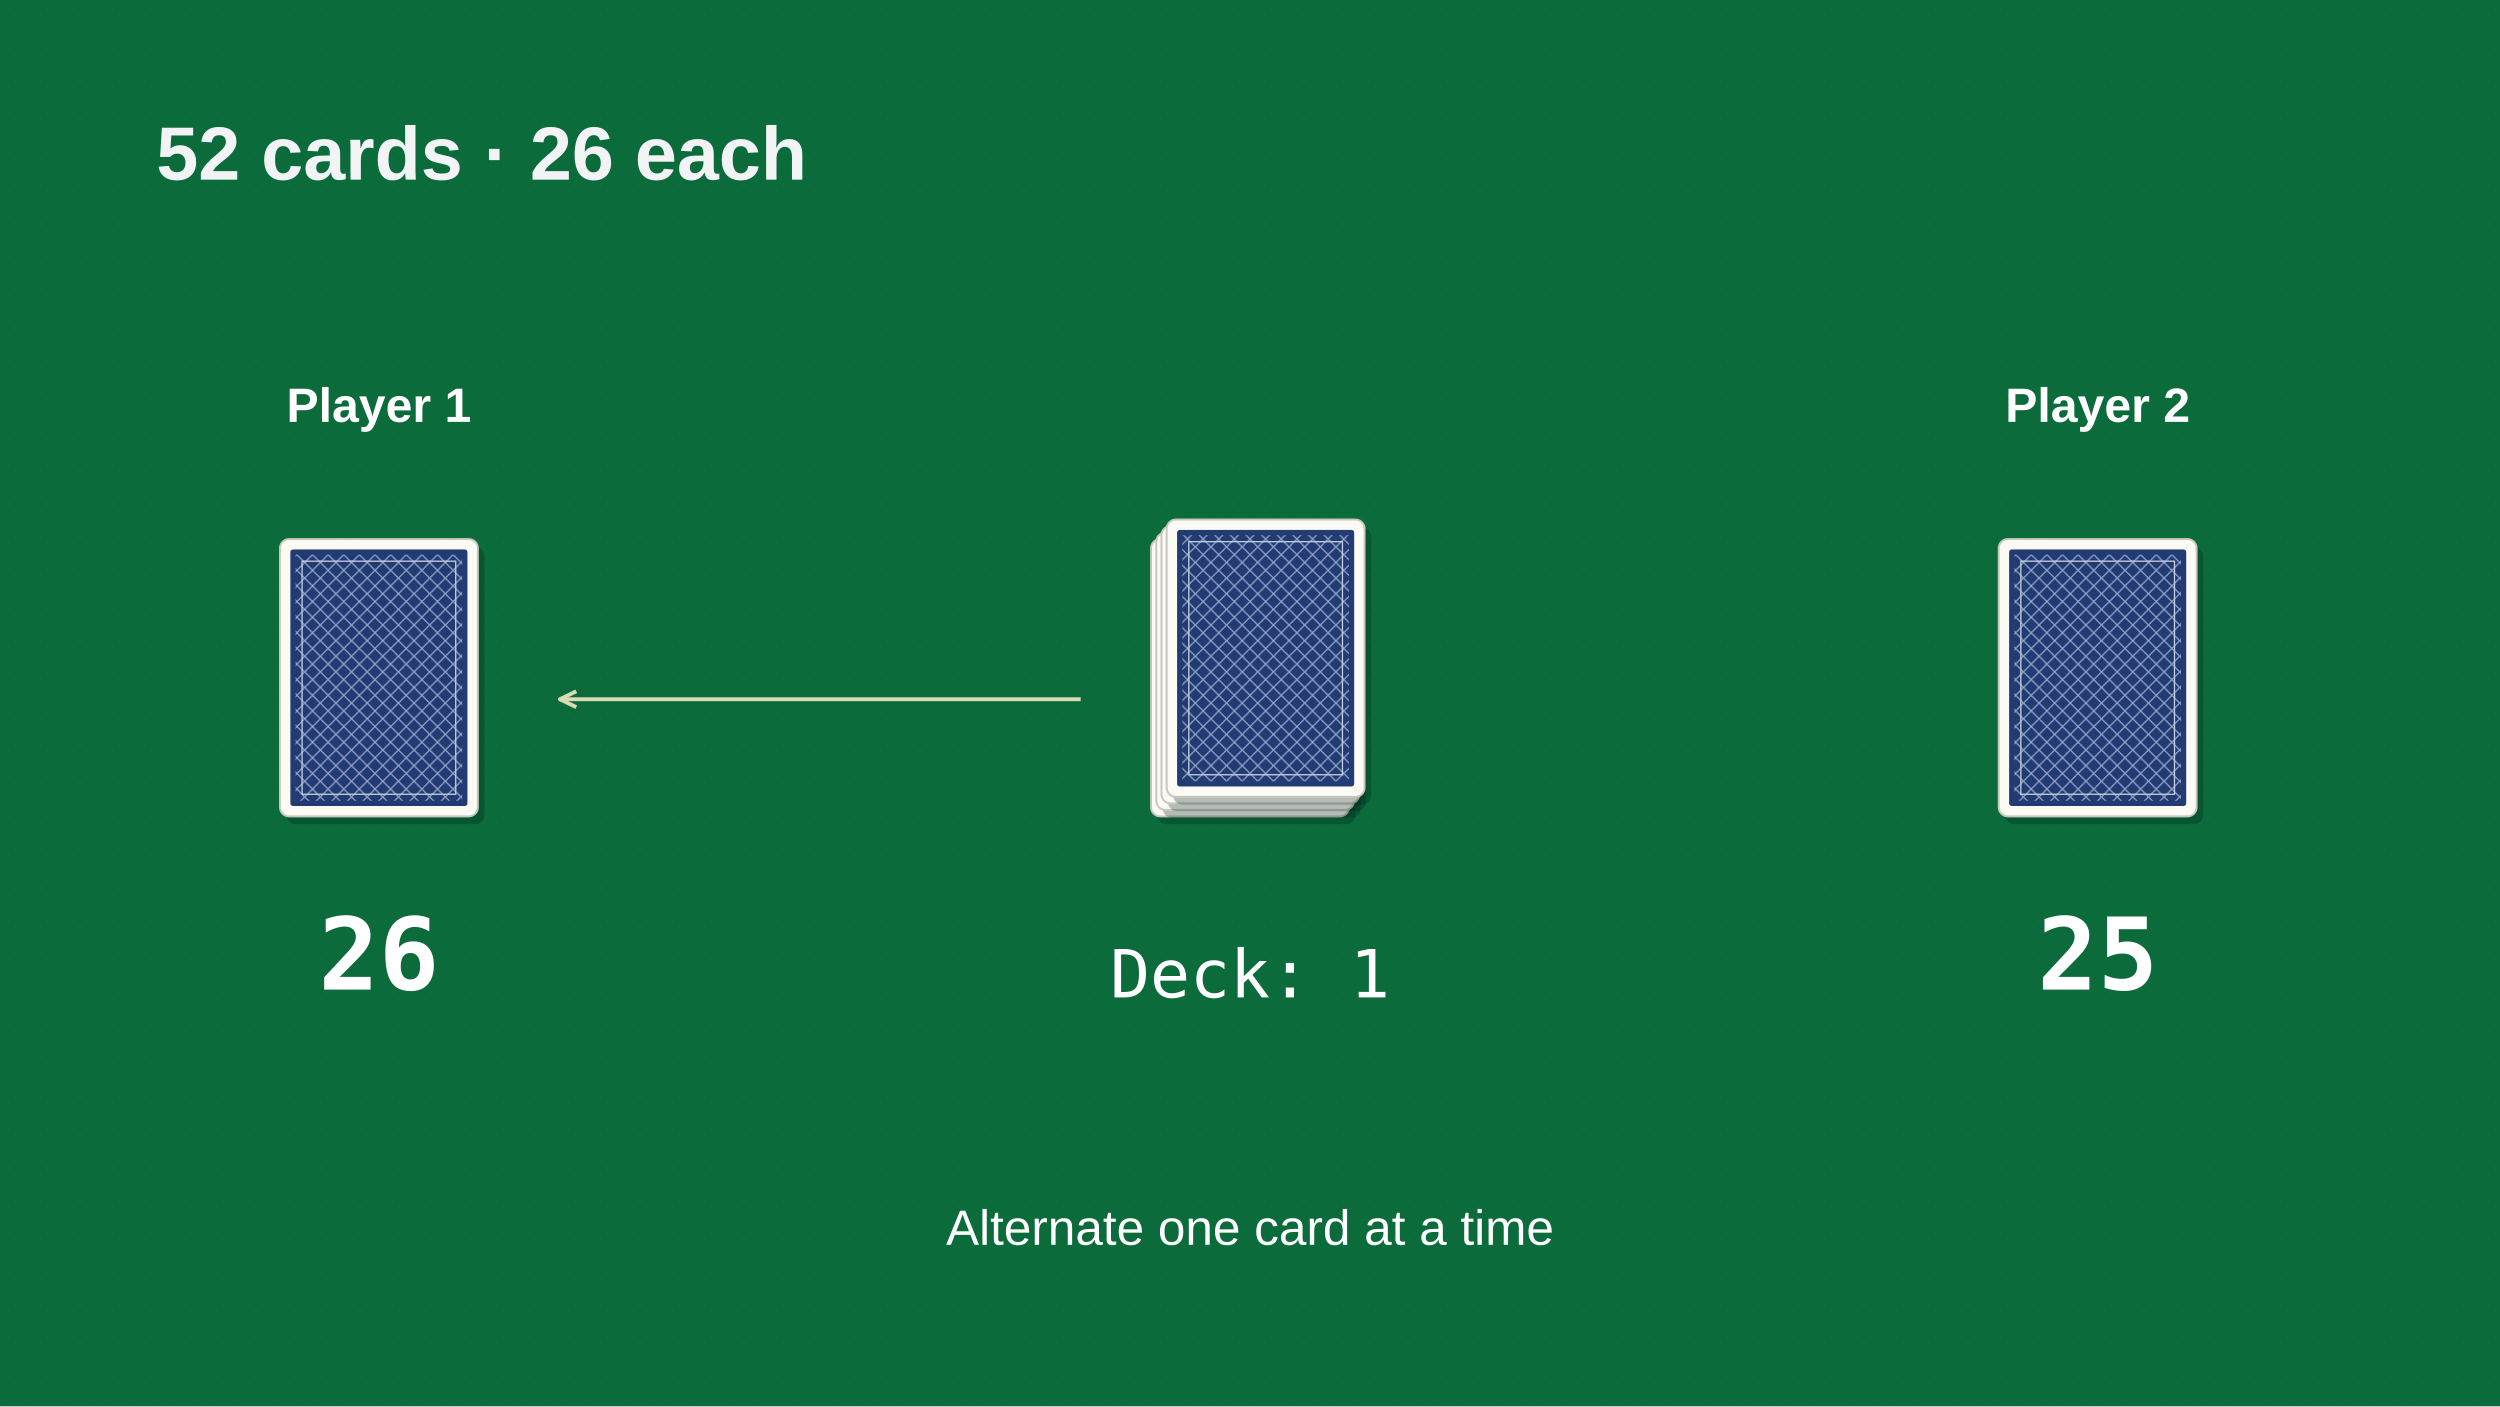
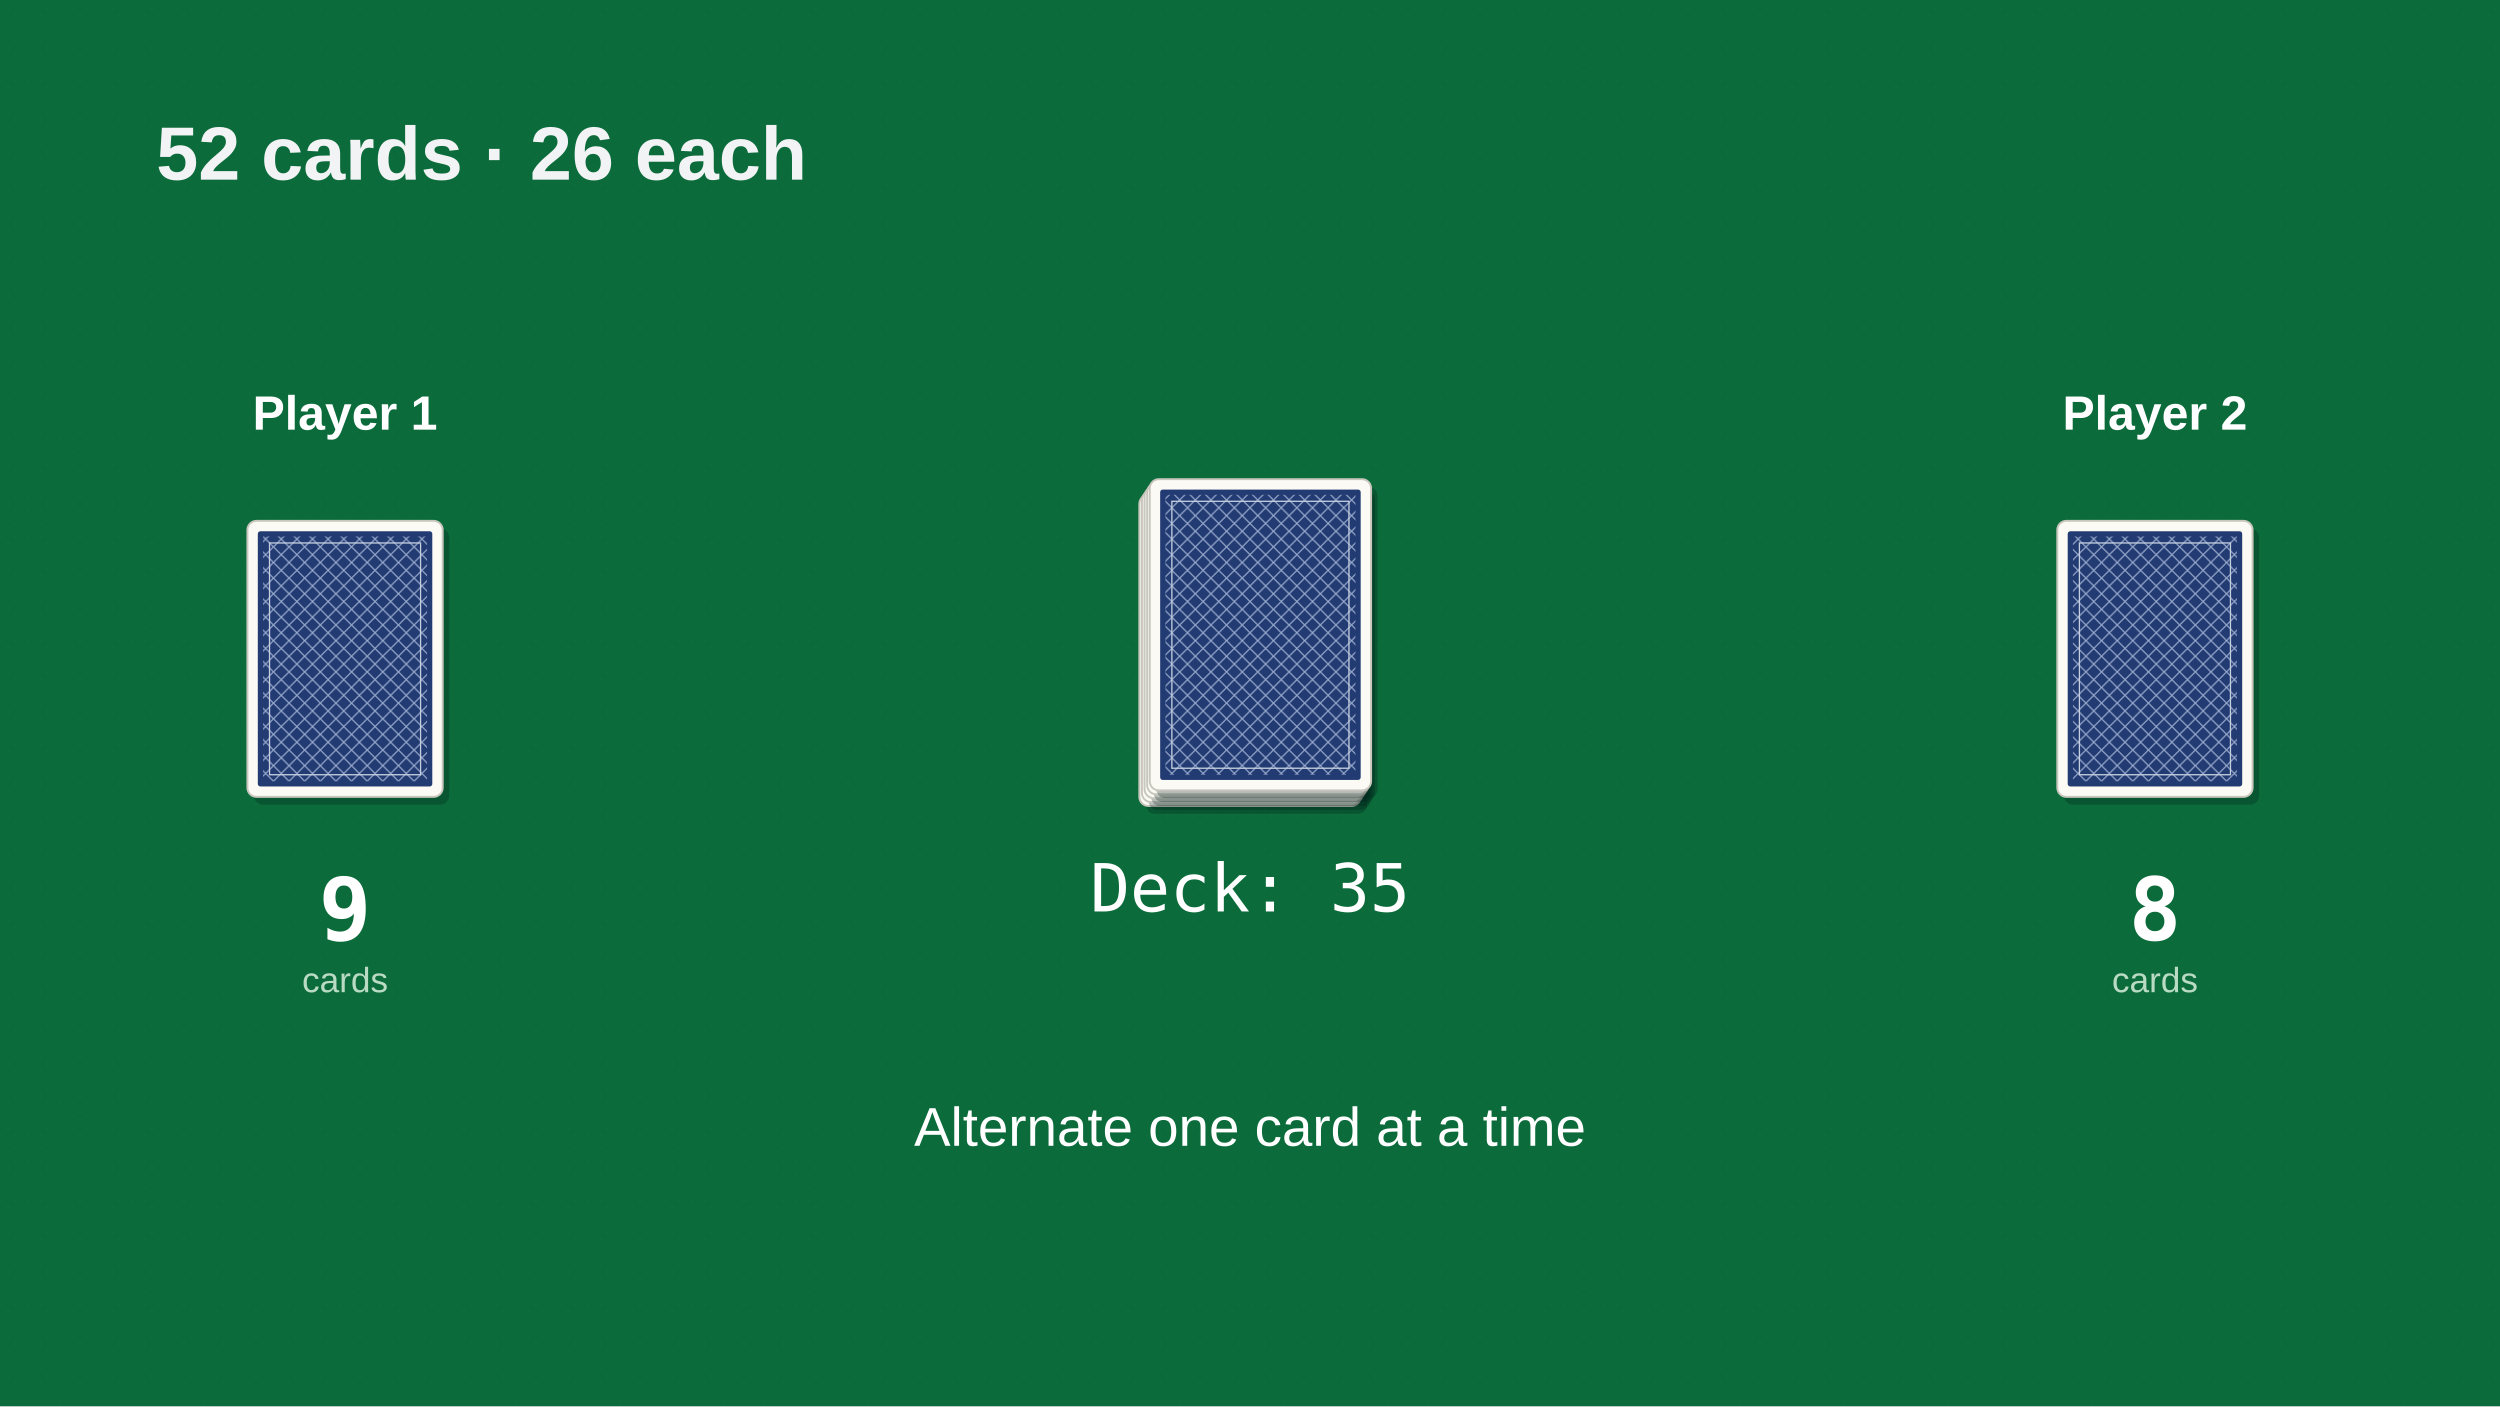
<svg xmlns="http://www.w3.org/2000/svg" width="1920" height="1080" viewBox="0 0 1920 1080" role="img">
  <defs>
    <pattern id="back" width="12" height="12" patternUnits="userSpaceOnUse">
      <path d="M0 6L6 0L12 6L6 12Z" fill="none" stroke="#8fa1c5" stroke-width="1" />
    </pattern>
    <pattern id="felt" width="10" height="10" patternUnits="userSpaceOnUse">
      <path d="M1 2h1M6 7h1" stroke="#ffffff" stroke-opacity=".035" />
    </pattern>
  </defs>
  <rect x="0.00" y="0.00" width="1920.00" height="1080.00" rx="0" fill="#0b6b3a" />
  <rect x="0.00" y="0.00" width="1920.00" height="1080.00" rx="0" fill="url(#felt)" />
  <text x="120.00" y="138.00" font-family="Liberation Sans" font-size="58" font-weight="700" fill="#f1f3f5" text-anchor="start" opacity="1" xml:space="preserve">52 cards · 26 each</text>
-   <text x="291.00" y="324.00" font-family="Liberation Sans" font-size="37" font-weight="700" fill="#fff" text-anchor="middle" opacity="1" xml:space="preserve">Player 1</text>
+   <text x="265.00" y="330.00" font-family="Liberation Sans" font-size="37" font-weight="700" fill="#ffffff" text-anchor="middle" opacity="1" xml:space="preserve">Player 1</text>
  <g opacity="1">
-     <rect x="220.00" y="420.00" width="152.00" height="213.00" rx="7" fill="#001e18" opacity="0.28" />
-     <rect x="215.00" y="414.00" width="152.00" height="213.00" rx="7" fill="#fbfaf4" stroke="#c9c7bd" stroke-width="1.5" />
-     <rect x="223.00" y="422.00" width="136.00" height="197.00" rx="2" fill="#223b72" />
-     <rect x="227.00" y="426.00" width="128.00" height="189.00" rx="0" fill="url(#back)" />
-     <rect x="232.00" y="431.00" width="118.00" height="179.00" rx="0" fill="none" stroke="#c5cfdf" stroke-width="1" />
+     <rect x="195.00" y="406.00" width="150.00" height="212.00" rx="7" fill="#001e18" opacity="0.28" />
+     <rect x="190.00" y="400.00" width="150.00" height="212.00" rx="7" fill="#fbfaf4" stroke="#c9c7bd" stroke-width="1.5" />
+     <rect x="198.00" y="408.00" width="134.00" height="196.00" rx="2" fill="#223b72" />
+     <rect x="202.00" y="412.00" width="126.00" height="188.00" rx="0" fill="url(#back)" />
+     <rect x="207.00" y="417.00" width="116.00" height="178.00" rx="0" fill="none" stroke="#c5cfdf" stroke-width="1" />
  </g>
-   <text x="291.00" y="760.00" font-family="DejaVu Sans Mono" font-size="77" font-weight="700" fill="#fff" text-anchor="middle" opacity="1" xml:space="preserve">26</text>
-   <text x="1611.00" y="324.00" font-family="Liberation Sans" font-size="37" font-weight="700" fill="#fff" text-anchor="middle" opacity="1" xml:space="preserve">Player 2</text>
+   <text x="265.00" y="722.00" font-family="DejaVu Sans Mono" font-size="67" font-weight="700" fill="#ffffff" text-anchor="middle" opacity="1" xml:space="preserve">9</text>
+   <text x="265.00" y="762.00" font-family="Liberation Sans" font-size="27" font-weight="400" fill="#b9dac3" text-anchor="middle" opacity="1" xml:space="preserve">cards</text>
+   <text x="1655.00" y="330.00" font-family="Liberation Sans" font-size="37" font-weight="700" fill="#ffffff" text-anchor="middle" opacity="1" xml:space="preserve">Player 2</text>
  <g opacity="1">
-     <rect x="1540.00" y="420.00" width="152.00" height="213.00" rx="7" fill="#001e18" opacity="0.28" />
-     <rect x="1535.00" y="414.00" width="152.00" height="213.00" rx="7" fill="#fbfaf4" stroke="#c9c7bd" stroke-width="1.5" />
-     <rect x="1543.00" y="422.00" width="136.00" height="197.00" rx="2" fill="#223b72" />
-     <rect x="1547.00" y="426.00" width="128.00" height="189.00" rx="0" fill="url(#back)" />
-     <rect x="1552.00" y="431.00" width="118.00" height="179.00" rx="0" fill="none" stroke="#c5cfdf" stroke-width="1" />
+     <rect x="1585.00" y="406.00" width="150.00" height="212.00" rx="7" fill="#001e18" opacity="0.28" />
+     <rect x="1580.00" y="400.00" width="150.00" height="212.00" rx="7" fill="#fbfaf4" stroke="#c9c7bd" stroke-width="1.5" />
+     <rect x="1588.00" y="408.00" width="134.00" height="196.00" rx="2" fill="#223b72" />
+     <rect x="1592.00" y="412.00" width="126.00" height="188.00" rx="0" fill="url(#back)" />
+     <rect x="1597.00" y="417.00" width="116.00" height="178.00" rx="0" fill="none" stroke="#c5cfdf" stroke-width="1" />
  </g>
-   <text x="1611.00" y="760.00" font-family="DejaVu Sans Mono" font-size="77" font-weight="700" fill="#fff" text-anchor="middle" opacity="1" xml:space="preserve">25</text>
+   <text x="1655.00" y="722.00" font-family="DejaVu Sans Mono" font-size="67" font-weight="700" fill="#ffffff" text-anchor="middle" opacity="1" xml:space="preserve">8</text>
+   <text x="1655.00" y="762.00" font-family="Liberation Sans" font-size="27" font-weight="400" fill="#b9dac3" text-anchor="middle" opacity="1" xml:space="preserve">cards</text>
  <g opacity="1">
-     <rect x="889.00" y="420.00" width="152.00" height="213.00" rx="7" fill="#001e18" opacity="0.28" />
-     <rect x="884.00" y="414.00" width="152.00" height="213.00" rx="7" fill="#fbfaf4" stroke="#c9c7bd" stroke-width="1.5" />
-     <rect x="892.00" y="422.00" width="136.00" height="197.00" rx="2" fill="#223b72" />
-     <rect x="896.00" y="426.00" width="128.00" height="189.00" rx="0" fill="url(#back)" />
-     <rect x="901.00" y="431.00" width="118.00" height="179.00" rx="0" fill="none" stroke="#c5cfdf" stroke-width="1" />
+     <rect x="880.00" y="386.00" width="170.00" height="239.00" rx="7" fill="#001e18" opacity="0.28" />
+     <rect x="875.00" y="380.00" width="170.00" height="239.00" rx="7" fill="#fbfaf4" stroke="#c9c7bd" stroke-width="1.5" />
+     <rect x="883.00" y="388.00" width="154.00" height="223.00" rx="2" fill="#223b72" />
+     <rect x="887.00" y="392.00" width="146.00" height="215.00" rx="0" fill="url(#back)" />
+     <rect x="892.00" y="397.00" width="136.00" height="205.00" rx="0" fill="none" stroke="#c5cfdf" stroke-width="1" />
  </g>
  <g opacity="1">
-     <rect x="893.00" y="415.00" width="152.00" height="213.00" rx="7" fill="#001e18" opacity="0.28" />
-     <rect x="888.00" y="409.00" width="152.00" height="213.00" rx="7" fill="#fbfaf4" stroke="#c9c7bd" stroke-width="1.5" />
-     <rect x="896.00" y="417.00" width="136.00" height="197.00" rx="2" fill="#223b72" />
-     <rect x="900.00" y="421.00" width="128.00" height="189.00" rx="0" fill="url(#back)" />
-     <rect x="905.00" y="426.00" width="118.00" height="179.00" rx="0" fill="none" stroke="#c5cfdf" stroke-width="1" />
+     <rect x="882.00" y="383.00" width="170.00" height="239.00" rx="7" fill="#001e18" opacity="0.28" />
+     <rect x="877.00" y="377.00" width="170.00" height="239.00" rx="7" fill="#fbfaf4" stroke="#c9c7bd" stroke-width="1.5" />
+     <rect x="885.00" y="385.00" width="154.00" height="223.00" rx="2" fill="#223b72" />
+     <rect x="889.00" y="389.00" width="146.00" height="215.00" rx="0" fill="url(#back)" />
+     <rect x="894.00" y="394.00" width="136.00" height="205.00" rx="0" fill="none" stroke="#c5cfdf" stroke-width="1" />
  </g>
  <g opacity="1">
-     <rect x="897.00" y="410.00" width="152.00" height="213.00" rx="7" fill="#001e18" opacity="0.28" />
-     <rect x="892.00" y="404.00" width="152.00" height="213.00" rx="7" fill="#fbfaf4" stroke="#c9c7bd" stroke-width="1.5" />
-     <rect x="900.00" y="412.00" width="136.00" height="197.00" rx="2" fill="#223b72" />
-     <rect x="904.00" y="416.00" width="128.00" height="189.00" rx="0" fill="url(#back)" />
-     <rect x="909.00" y="421.00" width="118.00" height="179.00" rx="0" fill="none" stroke="#c5cfdf" stroke-width="1" />
+     <rect x="884.00" y="380.00" width="170.00" height="239.00" rx="7" fill="#001e18" opacity="0.28" />
+     <rect x="879.00" y="374.00" width="170.00" height="239.00" rx="7" fill="#fbfaf4" stroke="#c9c7bd" stroke-width="1.5" />
+     <rect x="887.00" y="382.00" width="154.00" height="223.00" rx="2" fill="#223b72" />
+     <rect x="891.00" y="386.00" width="146.00" height="215.00" rx="0" fill="url(#back)" />
+     <rect x="896.00" y="391.00" width="136.00" height="205.00" rx="0" fill="none" stroke="#c5cfdf" stroke-width="1" />
  </g>
  <g opacity="1">
-     <rect x="901.00" y="405.00" width="152.00" height="213.00" rx="7" fill="#001e18" opacity="0.28" />
-     <rect x="896.00" y="399.00" width="152.00" height="213.00" rx="7" fill="#fbfaf4" stroke="#c9c7bd" stroke-width="1.5" />
-     <rect x="904.00" y="407.00" width="136.00" height="197.00" rx="2" fill="#223b72" />
-     <rect x="908.00" y="411.00" width="128.00" height="189.00" rx="0" fill="url(#back)" />
-     <rect x="913.00" y="416.00" width="118.00" height="179.00" rx="0" fill="none" stroke="#c5cfdf" stroke-width="1" />
+     <rect x="886.00" y="377.00" width="170.00" height="239.00" rx="7" fill="#001e18" opacity="0.28" />
+     <rect x="881.00" y="371.00" width="170.00" height="239.00" rx="7" fill="#fbfaf4" stroke="#c9c7bd" stroke-width="1.5" />
+     <rect x="889.00" y="379.00" width="154.00" height="223.00" rx="2" fill="#223b72" />
+     <rect x="893.00" y="383.00" width="146.00" height="215.00" rx="0" fill="url(#back)" />
+     <rect x="898.00" y="388.00" width="136.00" height="205.00" rx="0" fill="none" stroke="#c5cfdf" stroke-width="1" />
  </g>
-   <text x="960.00" y="766.00" font-family="DejaVu Sans Mono" font-size="51" font-weight="400" fill="#fff" text-anchor="middle" opacity="1" xml:space="preserve">Deck: 1</text>
-   <path d="M830.00 537.00L430.00 537.00" fill="none" stroke="#d8dcb4" stroke-width="3" />
-   <path d="M442.606 530.91 L430 537 L442.606 543.09" stroke="#d8dcb4" stroke-width="3" fill="none" stroke-linejoin="round" />
-   <text x="960.00" y="956.00" font-family="Liberation Sans" font-size="38" font-weight="400" fill="#fff" text-anchor="middle" opacity="1" xml:space="preserve">Alternate one card at a time</text>
+   <g opacity="1">
+     <rect x="888.00" y="374.00" width="170.00" height="239.00" rx="7" fill="#001e18" opacity="0.28" />
+     <rect x="883.00" y="368.00" width="170.00" height="239.00" rx="7" fill="#fbfaf4" stroke="#c9c7bd" stroke-width="1.5" />
+     <rect x="891.00" y="376.00" width="154.00" height="223.00" rx="2" fill="#223b72" />
+     <rect x="895.00" y="380.00" width="146.00" height="215.00" rx="0" fill="url(#back)" />
+     <rect x="900.00" y="385.00" width="136.00" height="205.00" rx="0" fill="none" stroke="#c5cfdf" stroke-width="1" />
+   </g>
+   <text x="960.00" y="700.00" font-family="DejaVu Sans Mono" font-size="51" font-weight="400" fill="#ffffff" text-anchor="middle" opacity="1" xml:space="preserve">Deck: 35</text>
+   <text x="960.00" y="880.00" font-family="Liberation Sans" font-size="42" font-weight="400" fill="#ffffff" text-anchor="middle" opacity="1" xml:space="preserve">Alternate one card at a time</text>
</svg>
